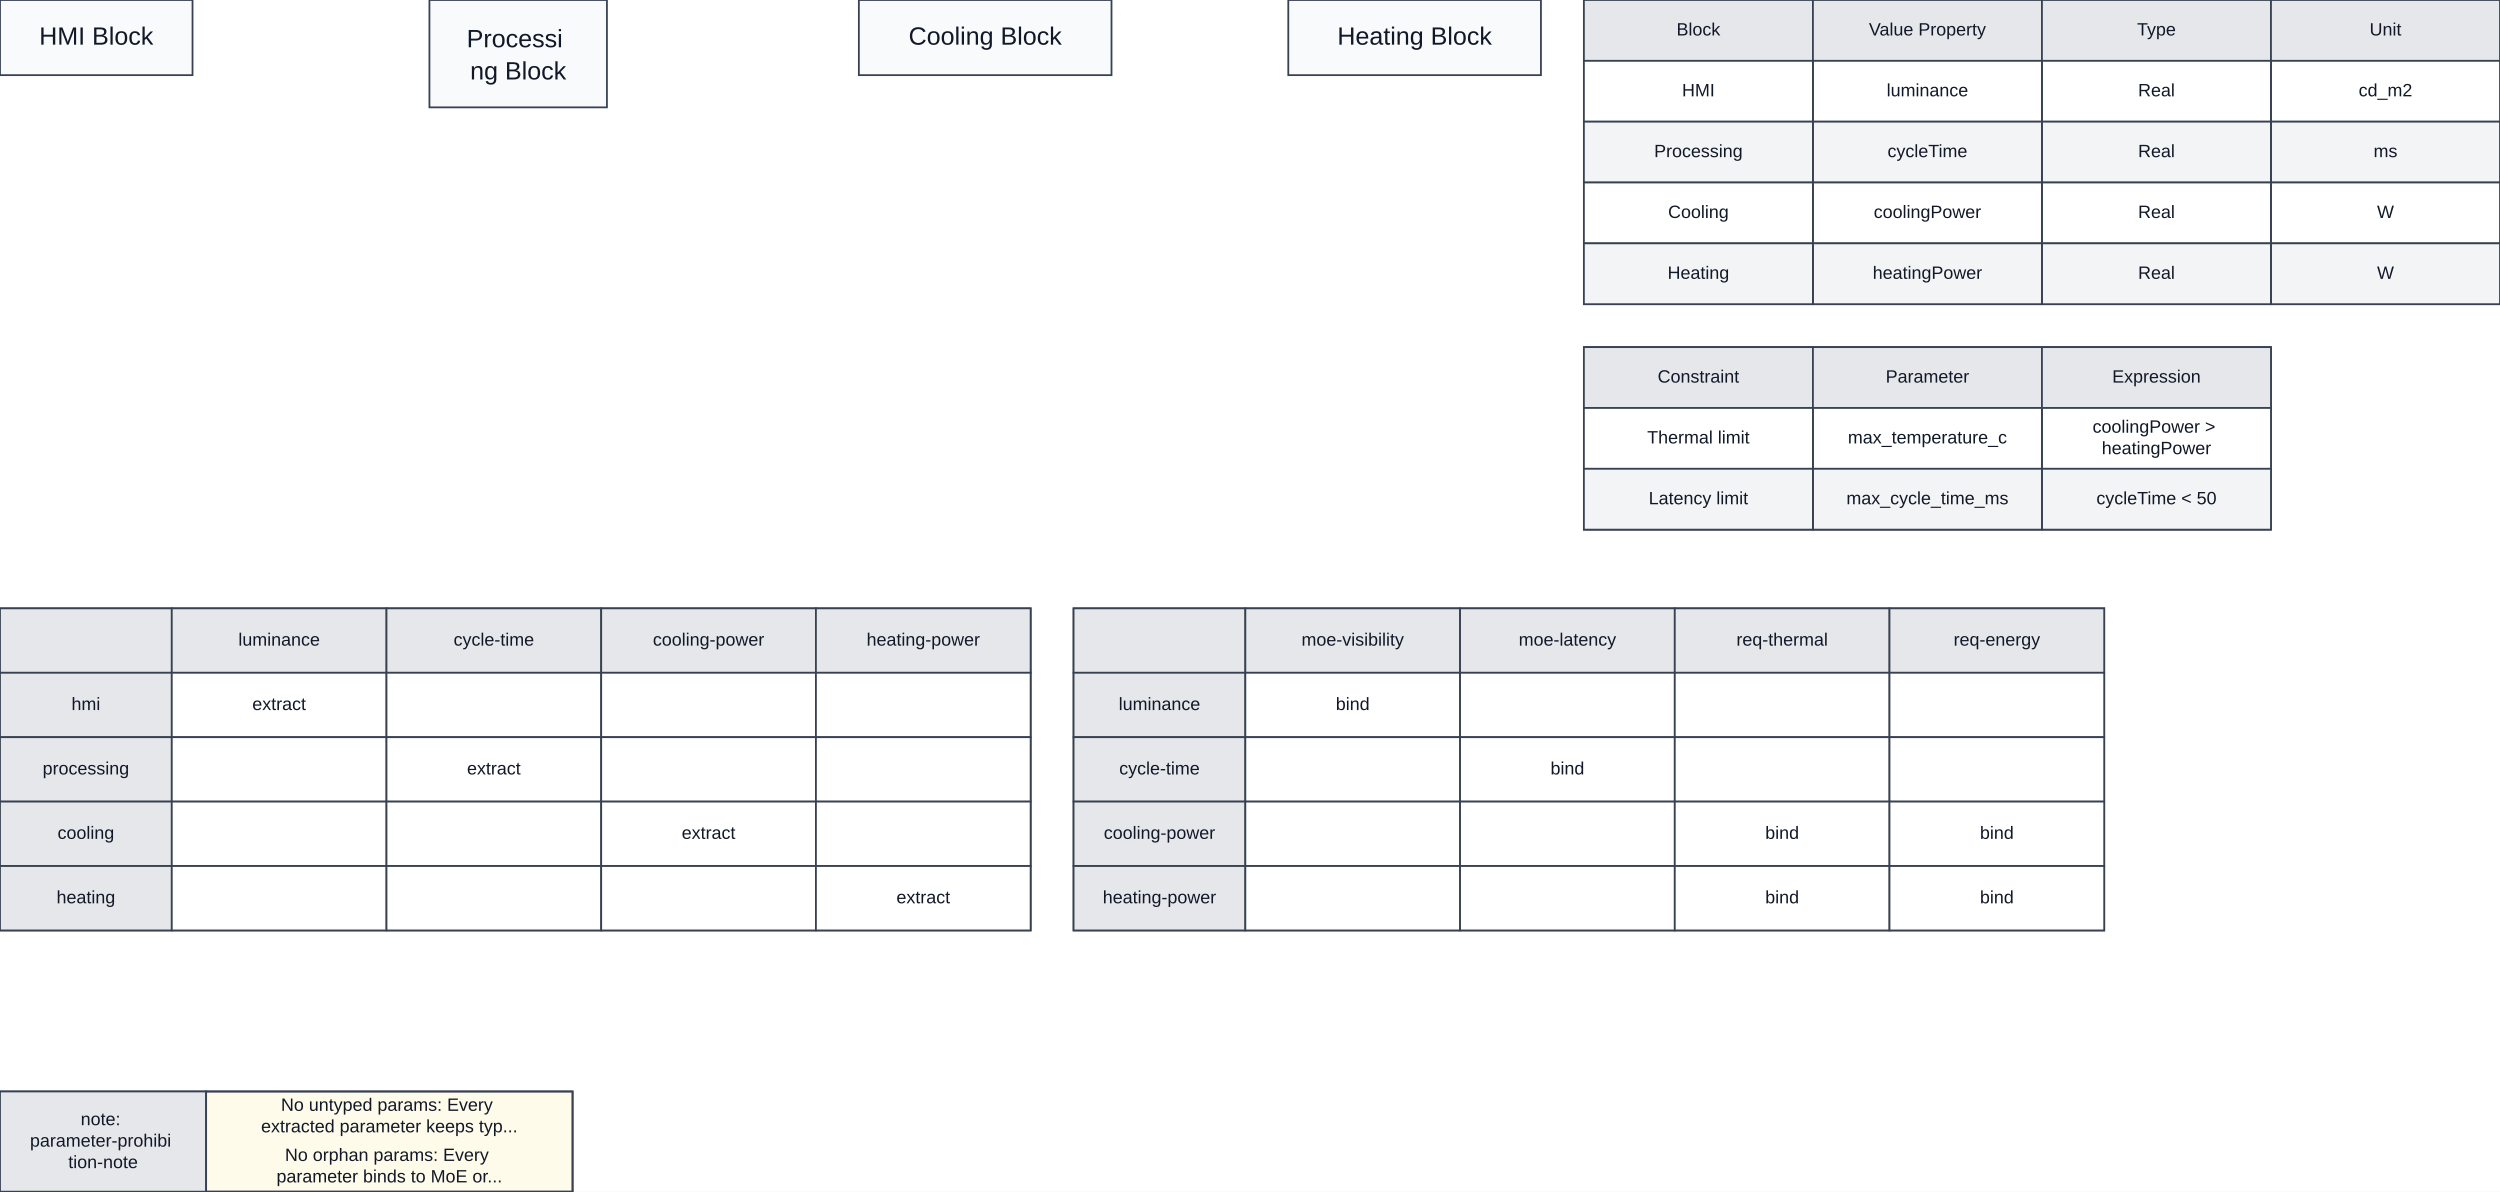
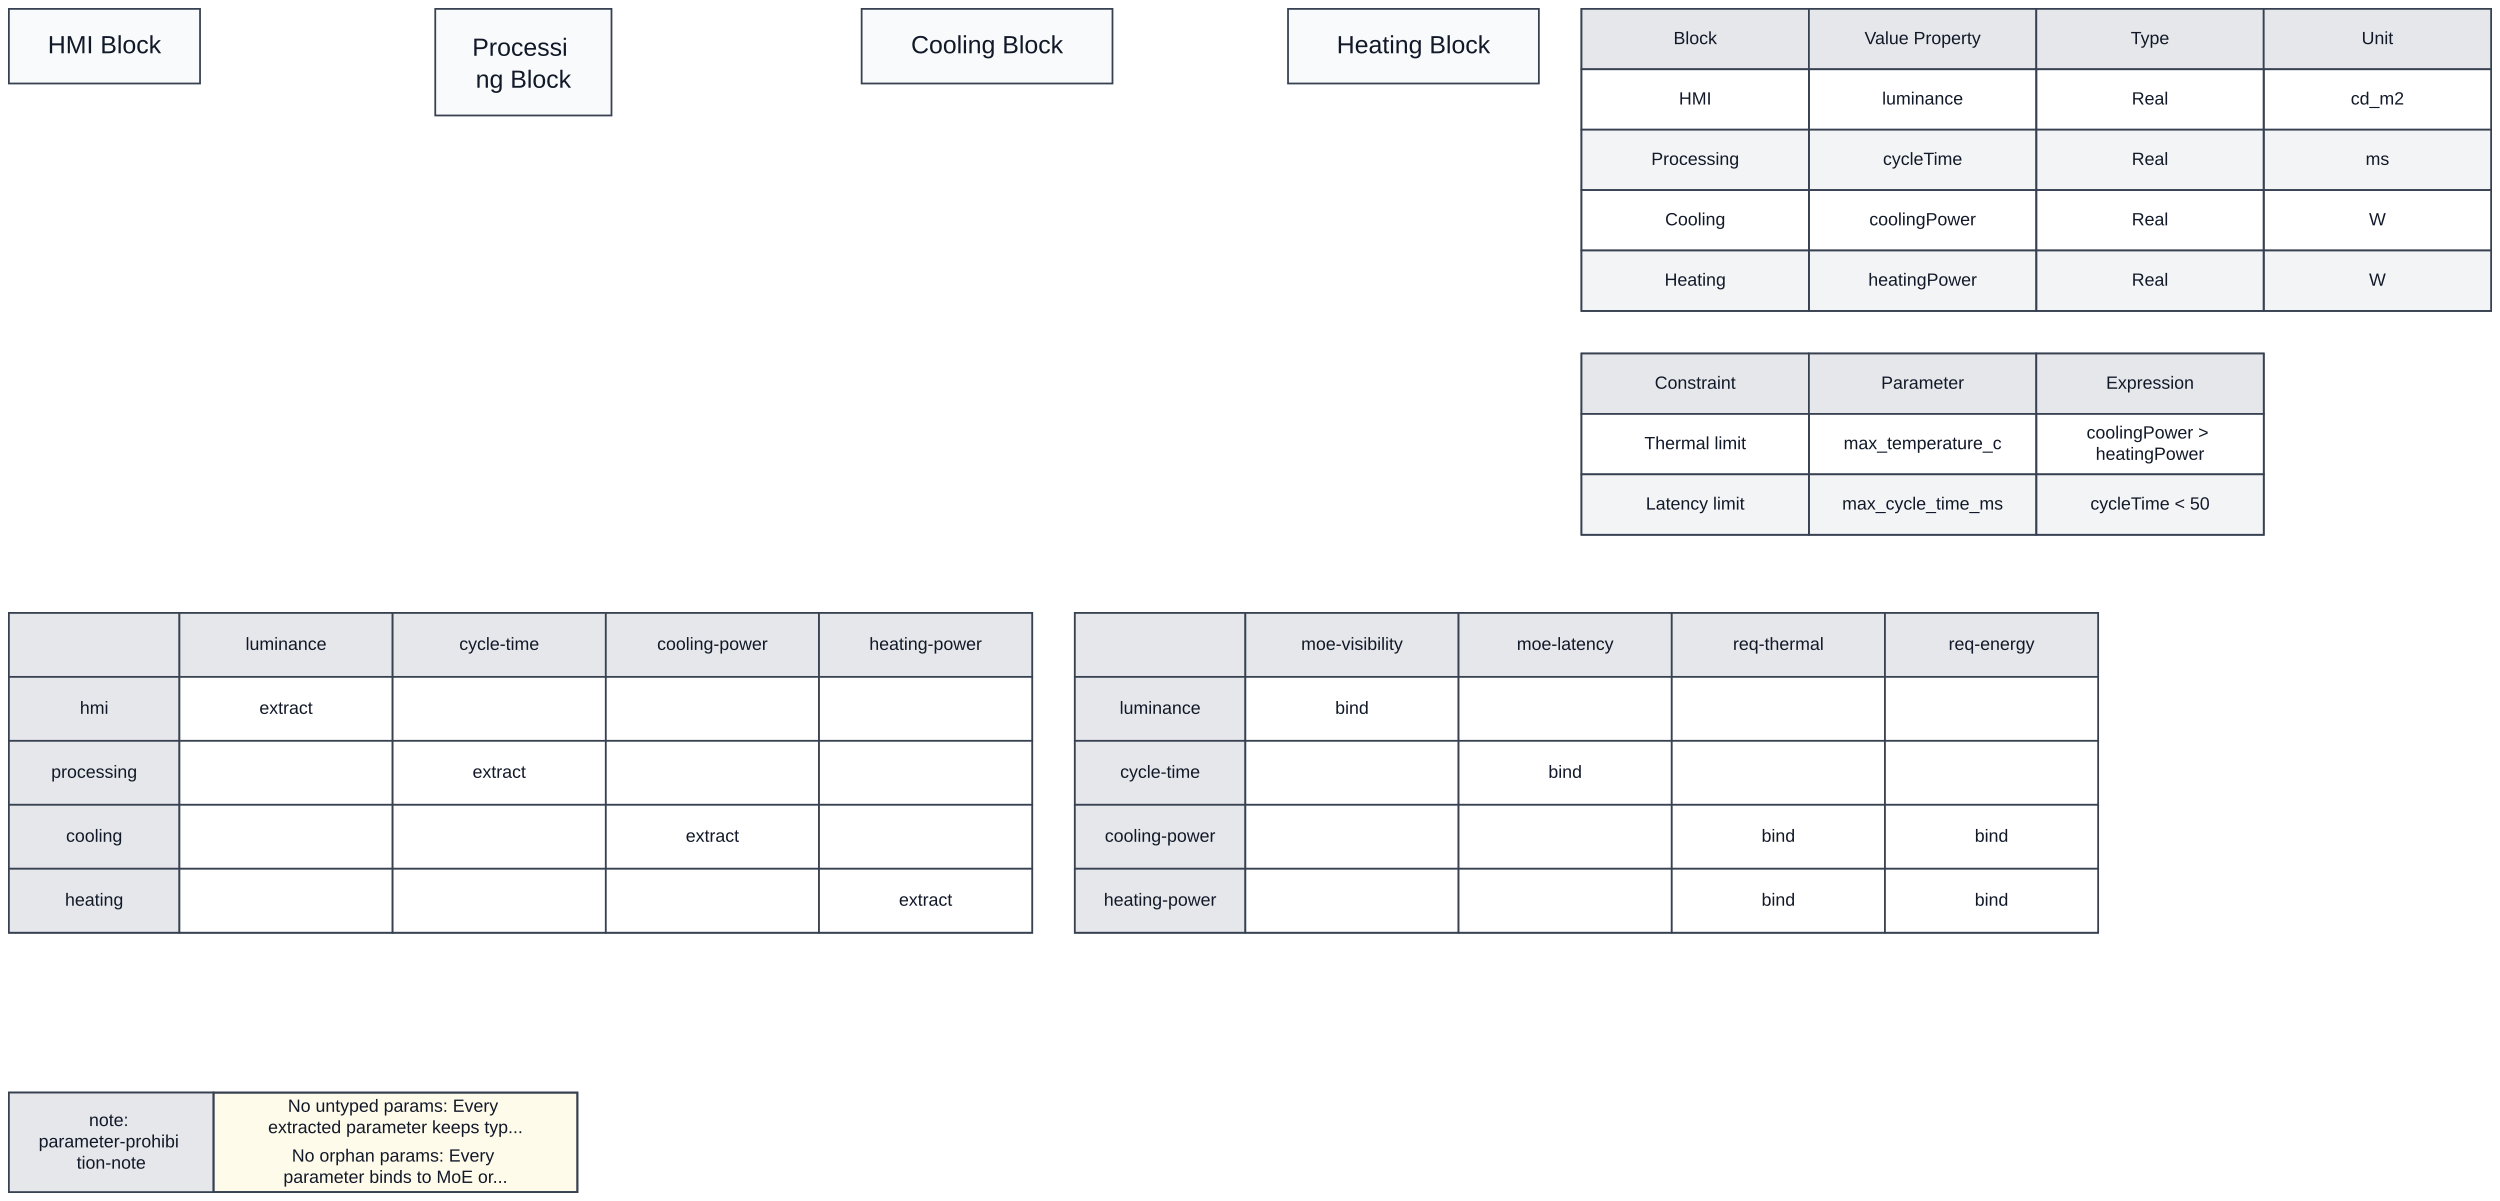
- <svg xmlns="http://www.w3.org/2000/svg" role="img" viewBox="120 80 1397.2 666">
-   <rect class="background" x="120" y="80" width="1397.2" height="666" fill="#ffffff" />
+ <svg xmlns="http://www.w3.org/2000/svg" role="img" viewBox="115 75 1407.2 676">
+   <rect class="background" x="115" y="75" width="1407.2" height="676" fill="#ffffff" />
  <g class="matrix-block" data-id="structure-parameter-extraction-matrix" data-row-count="4" data-column-count="4">
    <rect class="matrix-frame" x="120" y="420" width="576" height="180" fill="#f8fafc" stroke="#374151" />
    <rect class="matrix-corner-header" x="120" y="420" width="96" height="36" fill="#e5e7eb" stroke="#374151" />
    <rect class="matrix-column-header" data-col="luminance" x="216" y="420" width="120" height="36" fill="#e5e7eb" stroke="#374151" />
    <text class="matrix-column-label" x="276" y="438" text-anchor="middle" dominant-baseline="middle" font-family="Arial, sans-serif" font-size="10" fill="#111827">luminance</text>
    <rect class="matrix-column-header" data-col="cycle-time" x="336" y="420" width="120" height="36" fill="#e5e7eb" stroke="#374151" />
    <text class="matrix-column-label" x="396" y="438" text-anchor="middle" dominant-baseline="middle" font-family="Arial, sans-serif" font-size="10" fill="#111827">cycle-time</text>
    <rect class="matrix-column-header" data-col="cooling-power" x="456" y="420" width="120" height="36" fill="#e5e7eb" stroke="#374151" />
    <text class="matrix-column-label" x="516" y="438" text-anchor="middle" dominant-baseline="middle" font-family="Arial, sans-serif" font-size="10" fill="#111827">cooling-power</text>
    <rect class="matrix-column-header" data-col="heating-power" x="576" y="420" width="120" height="36" fill="#e5e7eb" stroke="#374151" />
    <text class="matrix-column-label" x="636" y="438" text-anchor="middle" dominant-baseline="middle" font-family="Arial, sans-serif" font-size="10" fill="#111827">heating-power</text>
    <rect class="matrix-row-header" data-row="hmi" x="120" y="456" width="96" height="36" fill="#e5e7eb" stroke="#374151" />
    <text class="matrix-row-label" x="168" y="474" text-anchor="middle" dominant-baseline="middle" font-family="Arial, sans-serif" font-size="10" fill="#111827">hmi</text>
    <rect class="matrix-cell" data-row="hmi" data-col="luminance" x="216" y="456" width="120" height="36" fill="#ffffff" stroke="#374151" />
    <text class="matrix-cell-label" x="276" y="474" text-anchor="middle" dominant-baseline="middle" font-family="Arial, sans-serif" font-size="10" fill="#111827">extract</text>
    <rect class="matrix-cell" data-row="hmi" data-col="cycle-time" x="336" y="456" width="120" height="36" fill="#ffffff" stroke="#374151" />
    <text class="matrix-cell-label" x="396" y="474" text-anchor="middle" dominant-baseline="middle" font-family="Arial, sans-serif" font-size="10" fill="#111827" />
    <rect class="matrix-cell" data-row="hmi" data-col="cooling-power" x="456" y="456" width="120" height="36" fill="#ffffff" stroke="#374151" />
    <text class="matrix-cell-label" x="516" y="474" text-anchor="middle" dominant-baseline="middle" font-family="Arial, sans-serif" font-size="10" fill="#111827" />
    <rect class="matrix-cell" data-row="hmi" data-col="heating-power" x="576" y="456" width="120" height="36" fill="#ffffff" stroke="#374151" />
    <text class="matrix-cell-label" x="636" y="474" text-anchor="middle" dominant-baseline="middle" font-family="Arial, sans-serif" font-size="10" fill="#111827" />
    <rect class="matrix-row-header" data-row="processing" x="120" y="492" width="96" height="36" fill="#e5e7eb" stroke="#374151" />
    <text class="matrix-row-label" x="168" y="510" text-anchor="middle" dominant-baseline="middle" font-family="Arial, sans-serif" font-size="10" fill="#111827">processing</text>
    <rect class="matrix-cell" data-row="processing" data-col="luminance" x="216" y="492" width="120" height="36" fill="#ffffff" stroke="#374151" />
    <text class="matrix-cell-label" x="276" y="510" text-anchor="middle" dominant-baseline="middle" font-family="Arial, sans-serif" font-size="10" fill="#111827" />
    <rect class="matrix-cell" data-row="processing" data-col="cycle-time" x="336" y="492" width="120" height="36" fill="#ffffff" stroke="#374151" />
    <text class="matrix-cell-label" x="396" y="510" text-anchor="middle" dominant-baseline="middle" font-family="Arial, sans-serif" font-size="10" fill="#111827">extract</text>
    <rect class="matrix-cell" data-row="processing" data-col="cooling-power" x="456" y="492" width="120" height="36" fill="#ffffff" stroke="#374151" />
    <text class="matrix-cell-label" x="516" y="510" text-anchor="middle" dominant-baseline="middle" font-family="Arial, sans-serif" font-size="10" fill="#111827" />
    <rect class="matrix-cell" data-row="processing" data-col="heating-power" x="576" y="492" width="120" height="36" fill="#ffffff" stroke="#374151" />
    <text class="matrix-cell-label" x="636" y="510" text-anchor="middle" dominant-baseline="middle" font-family="Arial, sans-serif" font-size="10" fill="#111827" />
    <rect class="matrix-row-header" data-row="cooling" x="120" y="528" width="96" height="36" fill="#e5e7eb" stroke="#374151" />
    <text class="matrix-row-label" x="168" y="546" text-anchor="middle" dominant-baseline="middle" font-family="Arial, sans-serif" font-size="10" fill="#111827">cooling</text>
    <rect class="matrix-cell" data-row="cooling" data-col="luminance" x="216" y="528" width="120" height="36" fill="#ffffff" stroke="#374151" />
    <text class="matrix-cell-label" x="276" y="546" text-anchor="middle" dominant-baseline="middle" font-family="Arial, sans-serif" font-size="10" fill="#111827" />
    <rect class="matrix-cell" data-row="cooling" data-col="cycle-time" x="336" y="528" width="120" height="36" fill="#ffffff" stroke="#374151" />
    <text class="matrix-cell-label" x="396" y="546" text-anchor="middle" dominant-baseline="middle" font-family="Arial, sans-serif" font-size="10" fill="#111827" />
    <rect class="matrix-cell" data-row="cooling" data-col="cooling-power" x="456" y="528" width="120" height="36" fill="#ffffff" stroke="#374151" />
    <text class="matrix-cell-label" x="516" y="546" text-anchor="middle" dominant-baseline="middle" font-family="Arial, sans-serif" font-size="10" fill="#111827">extract</text>
    <rect class="matrix-cell" data-row="cooling" data-col="heating-power" x="576" y="528" width="120" height="36" fill="#ffffff" stroke="#374151" />
    <text class="matrix-cell-label" x="636" y="546" text-anchor="middle" dominant-baseline="middle" font-family="Arial, sans-serif" font-size="10" fill="#111827" />
    <rect class="matrix-row-header" data-row="heating" x="120" y="564" width="96" height="36" fill="#e5e7eb" stroke="#374151" />
    <text class="matrix-row-label" x="168" y="582" text-anchor="middle" dominant-baseline="middle" font-family="Arial, sans-serif" font-size="10" fill="#111827">heating</text>
    <rect class="matrix-cell" data-row="heating" data-col="luminance" x="216" y="564" width="120" height="36" fill="#ffffff" stroke="#374151" />
    <text class="matrix-cell-label" x="276" y="582" text-anchor="middle" dominant-baseline="middle" font-family="Arial, sans-serif" font-size="10" fill="#111827" />
    <rect class="matrix-cell" data-row="heating" data-col="cycle-time" x="336" y="564" width="120" height="36" fill="#ffffff" stroke="#374151" />
    <text class="matrix-cell-label" x="396" y="582" text-anchor="middle" dominant-baseline="middle" font-family="Arial, sans-serif" font-size="10" fill="#111827" />
    <rect class="matrix-cell" data-row="heating" data-col="cooling-power" x="456" y="564" width="120" height="36" fill="#ffffff" stroke="#374151" />
    <text class="matrix-cell-label" x="516" y="582" text-anchor="middle" dominant-baseline="middle" font-family="Arial, sans-serif" font-size="10" fill="#111827" />
    <rect class="matrix-cell" data-row="heating" data-col="heating-power" x="576" y="564" width="120" height="36" fill="#ffffff" stroke="#374151" />
    <text class="matrix-cell-label" x="636" y="582" text-anchor="middle" dominant-baseline="middle" font-family="Arial, sans-serif" font-size="10" fill="#111827">extract</text>
  </g>
  <g class="matrix-block" data-id="parameter-moe-requirement-binding-matrix" data-row-count="4" data-column-count="4">
    <rect class="matrix-frame" x="720" y="420" width="576" height="180" fill="#f8fafc" stroke="#374151" />
    <rect class="matrix-corner-header" x="720" y="420" width="96" height="36" fill="#e5e7eb" stroke="#374151" />
    <rect class="matrix-column-header" data-col="moe-visibility" x="816" y="420" width="120" height="36" fill="#e5e7eb" stroke="#374151" />
    <text class="matrix-column-label" x="876" y="438" text-anchor="middle" dominant-baseline="middle" font-family="Arial, sans-serif" font-size="10" fill="#111827">moe-visibility</text>
    <rect class="matrix-column-header" data-col="moe-latency" x="936" y="420" width="120" height="36" fill="#e5e7eb" stroke="#374151" />
    <text class="matrix-column-label" x="996" y="438" text-anchor="middle" dominant-baseline="middle" font-family="Arial, sans-serif" font-size="10" fill="#111827">moe-latency</text>
    <rect class="matrix-column-header" data-col="req-thermal" x="1056" y="420" width="120" height="36" fill="#e5e7eb" stroke="#374151" />
    <text class="matrix-column-label" x="1116" y="438" text-anchor="middle" dominant-baseline="middle" font-family="Arial, sans-serif" font-size="10" fill="#111827">req-thermal</text>
    <rect class="matrix-column-header" data-col="req-energy" x="1176" y="420" width="120" height="36" fill="#e5e7eb" stroke="#374151" />
    <text class="matrix-column-label" x="1236" y="438" text-anchor="middle" dominant-baseline="middle" font-family="Arial, sans-serif" font-size="10" fill="#111827">req-energy</text>
    <rect class="matrix-row-header" data-row="luminance" x="720" y="456" width="96" height="36" fill="#e5e7eb" stroke="#374151" />
    <text class="matrix-row-label" x="768" y="474" text-anchor="middle" dominant-baseline="middle" font-family="Arial, sans-serif" font-size="10" fill="#111827">luminance</text>
    <rect class="matrix-cell" data-row="luminance" data-col="moe-visibility" x="816" y="456" width="120" height="36" fill="#ffffff" stroke="#374151" />
    <text class="matrix-cell-label" x="876" y="474" text-anchor="middle" dominant-baseline="middle" font-family="Arial, sans-serif" font-size="10" fill="#111827">bind</text>
    <rect class="matrix-cell" data-row="luminance" data-col="moe-latency" x="936" y="456" width="120" height="36" fill="#ffffff" stroke="#374151" />
    <text class="matrix-cell-label" x="996" y="474" text-anchor="middle" dominant-baseline="middle" font-family="Arial, sans-serif" font-size="10" fill="#111827" />
    <rect class="matrix-cell" data-row="luminance" data-col="req-thermal" x="1056" y="456" width="120" height="36" fill="#ffffff" stroke="#374151" />
    <text class="matrix-cell-label" x="1116" y="474" text-anchor="middle" dominant-baseline="middle" font-family="Arial, sans-serif" font-size="10" fill="#111827" />
    <rect class="matrix-cell" data-row="luminance" data-col="req-energy" x="1176" y="456" width="120" height="36" fill="#ffffff" stroke="#374151" />
    <text class="matrix-cell-label" x="1236" y="474" text-anchor="middle" dominant-baseline="middle" font-family="Arial, sans-serif" font-size="10" fill="#111827" />
    <rect class="matrix-row-header" data-row="cycle-time" x="720" y="492" width="96" height="36" fill="#e5e7eb" stroke="#374151" />
    <text class="matrix-row-label" x="768" y="510" text-anchor="middle" dominant-baseline="middle" font-family="Arial, sans-serif" font-size="10" fill="#111827">cycle-time</text>
    <rect class="matrix-cell" data-row="cycle-time" data-col="moe-visibility" x="816" y="492" width="120" height="36" fill="#ffffff" stroke="#374151" />
    <text class="matrix-cell-label" x="876" y="510" text-anchor="middle" dominant-baseline="middle" font-family="Arial, sans-serif" font-size="10" fill="#111827" />
    <rect class="matrix-cell" data-row="cycle-time" data-col="moe-latency" x="936" y="492" width="120" height="36" fill="#ffffff" stroke="#374151" />
    <text class="matrix-cell-label" x="996" y="510" text-anchor="middle" dominant-baseline="middle" font-family="Arial, sans-serif" font-size="10" fill="#111827">bind</text>
    <rect class="matrix-cell" data-row="cycle-time" data-col="req-thermal" x="1056" y="492" width="120" height="36" fill="#ffffff" stroke="#374151" />
    <text class="matrix-cell-label" x="1116" y="510" text-anchor="middle" dominant-baseline="middle" font-family="Arial, sans-serif" font-size="10" fill="#111827" />
    <rect class="matrix-cell" data-row="cycle-time" data-col="req-energy" x="1176" y="492" width="120" height="36" fill="#ffffff" stroke="#374151" />
    <text class="matrix-cell-label" x="1236" y="510" text-anchor="middle" dominant-baseline="middle" font-family="Arial, sans-serif" font-size="10" fill="#111827" />
    <rect class="matrix-row-header" data-row="cooling-power" x="720" y="528" width="96" height="36" fill="#e5e7eb" stroke="#374151" />
    <text class="matrix-row-label" x="768" y="546" text-anchor="middle" dominant-baseline="middle" font-family="Arial, sans-serif" font-size="10" fill="#111827">cooling-power</text>
    <rect class="matrix-cell" data-row="cooling-power" data-col="moe-visibility" x="816" y="528" width="120" height="36" fill="#ffffff" stroke="#374151" />
    <text class="matrix-cell-label" x="876" y="546" text-anchor="middle" dominant-baseline="middle" font-family="Arial, sans-serif" font-size="10" fill="#111827" />
    <rect class="matrix-cell" data-row="cooling-power" data-col="moe-latency" x="936" y="528" width="120" height="36" fill="#ffffff" stroke="#374151" />
    <text class="matrix-cell-label" x="996" y="546" text-anchor="middle" dominant-baseline="middle" font-family="Arial, sans-serif" font-size="10" fill="#111827" />
    <rect class="matrix-cell" data-row="cooling-power" data-col="req-thermal" x="1056" y="528" width="120" height="36" fill="#ffffff" stroke="#374151" />
    <text class="matrix-cell-label" x="1116" y="546" text-anchor="middle" dominant-baseline="middle" font-family="Arial, sans-serif" font-size="10" fill="#111827">bind</text>
    <rect class="matrix-cell" data-row="cooling-power" data-col="req-energy" x="1176" y="528" width="120" height="36" fill="#ffffff" stroke="#374151" />
    <text class="matrix-cell-label" x="1236" y="546" text-anchor="middle" dominant-baseline="middle" font-family="Arial, sans-serif" font-size="10" fill="#111827">bind</text>
    <rect class="matrix-row-header" data-row="heating-power" x="720" y="564" width="96" height="36" fill="#e5e7eb" stroke="#374151" />
    <text class="matrix-row-label" x="768" y="582" text-anchor="middle" dominant-baseline="middle" font-family="Arial, sans-serif" font-size="10" fill="#111827">heating-power</text>
    <rect class="matrix-cell" data-row="heating-power" data-col="moe-visibility" x="816" y="564" width="120" height="36" fill="#ffffff" stroke="#374151" />
    <text class="matrix-cell-label" x="876" y="582" text-anchor="middle" dominant-baseline="middle" font-family="Arial, sans-serif" font-size="10" fill="#111827" />
    <rect class="matrix-cell" data-row="heating-power" data-col="moe-latency" x="936" y="564" width="120" height="36" fill="#ffffff" stroke="#374151" />
    <text class="matrix-cell-label" x="996" y="582" text-anchor="middle" dominant-baseline="middle" font-family="Arial, sans-serif" font-size="10" fill="#111827" />
    <rect class="matrix-cell" data-row="heating-power" data-col="req-thermal" x="1056" y="564" width="120" height="36" fill="#ffffff" stroke="#374151" />
    <text class="matrix-cell-label" x="1116" y="582" text-anchor="middle" dominant-baseline="middle" font-family="Arial, sans-serif" font-size="10" fill="#111827">bind</text>
    <rect class="matrix-cell" data-row="heating-power" data-col="req-energy" x="1176" y="564" width="120" height="36" fill="#ffffff" stroke="#374151" />
    <text class="matrix-cell-label" x="1236" y="582" text-anchor="middle" dominant-baseline="middle" font-family="Arial, sans-serif" font-size="10" fill="#111827">bind</text>
  </g>
  <g class="table-block" data-id="block-value-properties-table" data-row-count="4" data-column-count="4">
    <rect class="table-frame" x="1005.2" y="80" width="512" height="170" fill="#f8fafc" stroke="#374151" />
    <g class="table-header" data-column-count="4">
      <rect class="table-header-cell" data-col="block" x="1005.2" y="80" width="128" height="34" fill="#e5e7eb" stroke="#374151" />
      <text class="table-header-label" x="1069.2" y="97" text-anchor="middle" dominant-baseline="middle" font-family="Arial, sans-serif" font-size="10" fill="#111827">Block</text>
      <rect class="table-header-cell" data-col="property" x="1133.2" y="80" width="128" height="34" fill="#e5e7eb" stroke="#374151" />
      <text class="table-header-label" x="1197.2" y="97" text-anchor="middle" dominant-baseline="middle" font-family="Arial, sans-serif" font-size="10" fill="#111827">Value Property</text>
      <rect class="table-header-cell" data-col="type" x="1261.2" y="80" width="128" height="34" fill="#e5e7eb" stroke="#374151" />
      <text class="table-header-label" x="1325.2" y="97" text-anchor="middle" dominant-baseline="middle" font-family="Arial, sans-serif" font-size="10" fill="#111827">Type</text>
      <rect class="table-header-cell" data-col="unit" x="1389.2" y="80" width="128" height="34" fill="#e5e7eb" stroke="#374151" />
      <text class="table-header-label" x="1453.2" y="97" text-anchor="middle" dominant-baseline="middle" font-family="Arial, sans-serif" font-size="10" fill="#111827">Unit</text>
    </g>
    <g class="table-row table-row-even" data-row="hmi-luminance">
      <rect class="table-row-even" data-row="hmi-luminance" x="1005.2" y="114" width="512" height="34" fill="#ffffff" stroke="none" />
      <rect class="table-cell" data-col="block" x="1005.2" y="114" width="128" height="34" fill="transparent" stroke="#374151" />
      <text class="table-cell-label" x="1069.2" y="131" text-anchor="middle" dominant-baseline="middle" font-family="Arial, sans-serif" font-size="10" fill="#111827">HMI</text>
      <rect class="table-cell" data-col="property" x="1133.2" y="114" width="128" height="34" fill="transparent" stroke="#374151" />
      <text class="table-cell-label" x="1197.2" y="131" text-anchor="middle" dominant-baseline="middle" font-family="Arial, sans-serif" font-size="10" fill="#111827">luminance</text>
      <rect class="table-cell" data-col="type" x="1261.2" y="114" width="128" height="34" fill="transparent" stroke="#374151" />
      <text class="table-cell-label" x="1325.2" y="131" text-anchor="middle" dominant-baseline="middle" font-family="Arial, sans-serif" font-size="10" fill="#111827">Real</text>
      <rect class="table-cell" data-col="unit" x="1389.2" y="114" width="128" height="34" fill="transparent" stroke="#374151" />
      <text class="table-cell-label" x="1453.2" y="131" text-anchor="middle" dominant-baseline="middle" font-family="Arial, sans-serif" font-size="10" fill="#111827">cd_m2</text>
    </g>
    <g class="table-row table-row-odd" data-row="processing-cycle-time">
      <rect class="table-row-odd" data-row="processing-cycle-time" x="1005.2" y="148" width="512" height="34" fill="#f3f4f6" stroke="none" />
      <rect class="table-cell" data-col="block" x="1005.2" y="148" width="128" height="34" fill="transparent" stroke="#374151" />
      <text class="table-cell-label" x="1069.2" y="165" text-anchor="middle" dominant-baseline="middle" font-family="Arial, sans-serif" font-size="10" fill="#111827">Processing</text>
      <rect class="table-cell" data-col="property" x="1133.2" y="148" width="128" height="34" fill="transparent" stroke="#374151" />
      <text class="table-cell-label" x="1197.2" y="165" text-anchor="middle" dominant-baseline="middle" font-family="Arial, sans-serif" font-size="10" fill="#111827">cycleTime</text>
      <rect class="table-cell" data-col="type" x="1261.2" y="148" width="128" height="34" fill="transparent" stroke="#374151" />
      <text class="table-cell-label" x="1325.2" y="165" text-anchor="middle" dominant-baseline="middle" font-family="Arial, sans-serif" font-size="10" fill="#111827">Real</text>
      <rect class="table-cell" data-col="unit" x="1389.2" y="148" width="128" height="34" fill="transparent" stroke="#374151" />
      <text class="table-cell-label" x="1453.2" y="165" text-anchor="middle" dominant-baseline="middle" font-family="Arial, sans-serif" font-size="10" fill="#111827">ms</text>
    </g>
    <g class="table-row table-row-even" data-row="cooling-power">
      <rect class="table-row-even" data-row="cooling-power" x="1005.2" y="182" width="512" height="34" fill="#ffffff" stroke="none" />
      <rect class="table-cell" data-col="block" x="1005.2" y="182" width="128" height="34" fill="transparent" stroke="#374151" />
      <text class="table-cell-label" x="1069.2" y="199" text-anchor="middle" dominant-baseline="middle" font-family="Arial, sans-serif" font-size="10" fill="#111827">Cooling</text>
      <rect class="table-cell" data-col="property" x="1133.2" y="182" width="128" height="34" fill="transparent" stroke="#374151" />
      <text class="table-cell-label" x="1197.2" y="199" text-anchor="middle" dominant-baseline="middle" font-family="Arial, sans-serif" font-size="10" fill="#111827">coolingPower</text>
      <rect class="table-cell" data-col="type" x="1261.2" y="182" width="128" height="34" fill="transparent" stroke="#374151" />
      <text class="table-cell-label" x="1325.2" y="199" text-anchor="middle" dominant-baseline="middle" font-family="Arial, sans-serif" font-size="10" fill="#111827">Real</text>
      <rect class="table-cell" data-col="unit" x="1389.2" y="182" width="128" height="34" fill="transparent" stroke="#374151" />
      <text class="table-cell-label" x="1453.2" y="199" text-anchor="middle" dominant-baseline="middle" font-family="Arial, sans-serif" font-size="10" fill="#111827">W</text>
    </g>
    <g class="table-row table-row-odd" data-row="heating-power">
      <rect class="table-row-odd" data-row="heating-power" x="1005.2" y="216" width="512" height="34" fill="#f3f4f6" stroke="none" />
      <rect class="table-cell" data-col="block" x="1005.2" y="216" width="128" height="34" fill="transparent" stroke="#374151" />
      <text class="table-cell-label" x="1069.2" y="233" text-anchor="middle" dominant-baseline="middle" font-family="Arial, sans-serif" font-size="10" fill="#111827">Heating</text>
      <rect class="table-cell" data-col="property" x="1133.2" y="216" width="128" height="34" fill="transparent" stroke="#374151" />
      <text class="table-cell-label" x="1197.2" y="233" text-anchor="middle" dominant-baseline="middle" font-family="Arial, sans-serif" font-size="10" fill="#111827">heatingPower</text>
      <rect class="table-cell" data-col="type" x="1261.2" y="216" width="128" height="34" fill="transparent" stroke="#374151" />
      <text class="table-cell-label" x="1325.2" y="233" text-anchor="middle" dominant-baseline="middle" font-family="Arial, sans-serif" font-size="10" fill="#111827">Real</text>
      <rect class="table-cell" data-col="unit" x="1389.2" y="216" width="128" height="34" fill="transparent" stroke="#374151" />
      <text class="table-cell-label" x="1453.2" y="233" text-anchor="middle" dominant-baseline="middle" font-family="Arial, sans-serif" font-size="10" fill="#111827">W</text>
    </g>
  </g>
  <g class="table-block" data-id="constraint-params-table" data-row-count="2" data-column-count="3">
    <rect class="table-frame" x="1005.2" y="274" width="384" height="102" fill="#f8fafc" stroke="#374151" />
    <g class="table-header" data-column-count="3">
      <rect class="table-header-cell" data-col="constraint" x="1005.2" y="274" width="128" height="34" fill="#e5e7eb" stroke="#374151" />
      <text class="table-header-label" x="1069.2" y="291" text-anchor="middle" dominant-baseline="middle" font-family="Arial, sans-serif" font-size="10" fill="#111827">Constraint</text>
      <rect class="table-header-cell" data-col="parameter" x="1133.2" y="274" width="128" height="34" fill="#e5e7eb" stroke="#374151" />
      <text class="table-header-label" x="1197.2" y="291" text-anchor="middle" dominant-baseline="middle" font-family="Arial, sans-serif" font-size="10" fill="#111827">Parameter</text>
      <rect class="table-header-cell" data-col="expression" x="1261.2" y="274" width="128" height="34" fill="#e5e7eb" stroke="#374151" />
      <text class="table-header-label" x="1325.2" y="291" text-anchor="middle" dominant-baseline="middle" font-family="Arial, sans-serif" font-size="10" fill="#111827">Expression</text>
    </g>
    <g class="table-row table-row-even" data-row="thermal-limit">
      <rect class="table-row-even" data-row="thermal-limit" x="1005.2" y="308" width="384" height="34" fill="#ffffff" stroke="none" />
      <rect class="table-cell" data-col="constraint" x="1005.2" y="308" width="128" height="34" fill="transparent" stroke="#374151" />
      <text class="table-cell-label" x="1069.2" y="325" text-anchor="middle" dominant-baseline="middle" font-family="Arial, sans-serif" font-size="10" fill="#111827">Thermal limit</text>
      <rect class="table-cell" data-col="parameter" x="1133.2" y="308" width="128" height="34" fill="transparent" stroke="#374151" />
      <text class="table-cell-label" x="1197.2" y="325" text-anchor="middle" dominant-baseline="middle" font-family="Arial, sans-serif" font-size="10" fill="#111827">max_temperature_c</text>
      <rect class="table-cell" data-col="expression" x="1261.2" y="308" width="128" height="34" fill="transparent" stroke="#374151" />
      <text class="table-cell-label" x="1325.2" y="319" text-anchor="middle" dominant-baseline="middle" font-family="Arial, sans-serif" font-size="10" fill="#111827">
        <tspan x="1325.2" y="319">coolingPower &gt;</tspan>
        <tspan x="1325.2" y="331">heatingPower</tspan>
      </text>
    </g>
    <g class="table-row table-row-odd" data-row="latency-limit">
      <rect class="table-row-odd" data-row="latency-limit" x="1005.2" y="342" width="384" height="34" fill="#f3f4f6" stroke="none" />
      <rect class="table-cell" data-col="constraint" x="1005.2" y="342" width="128" height="34" fill="transparent" stroke="#374151" />
      <text class="table-cell-label" x="1069.2" y="359" text-anchor="middle" dominant-baseline="middle" font-family="Arial, sans-serif" font-size="10" fill="#111827">Latency limit</text>
      <rect class="table-cell" data-col="parameter" x="1133.2" y="342" width="128" height="34" fill="transparent" stroke="#374151" />
      <text class="table-cell-label" x="1197.2" y="359" text-anchor="middle" dominant-baseline="middle" font-family="Arial, sans-serif" font-size="10" fill="#111827">max_cycle_time_ms</text>
      <rect class="table-cell" data-col="expression" x="1261.2" y="342" width="128" height="34" fill="transparent" stroke="#374151" />
      <text class="table-cell-label" x="1325.2" y="359" text-anchor="middle" dominant-baseline="middle" font-family="Arial, sans-serif" font-size="10" fill="#111827">cycleTime &lt; 50</text>
    </g>
  </g>
  <g class="evidence-panel evidence-panel--note" data-id="parameter-prohibition-note" data-kind="note" data-item-count="2">
    <rect class="evidence-panel-frame" x="120" y="690" width="320" height="56" fill="#fffbeb" stroke="#374151" />
    <g class="evidence-panel-title-cell">
      <rect class="evidence-panel-title-bg" x="120" y="690" width="115.2" height="56" fill="#e5e7eb" stroke="#374151" />
      <text class="evidence-panel-title" x="177.6" y="706" text-anchor="middle" dominant-baseline="middle" font-family="Arial, sans-serif" font-size="10" fill="#111827">
        <tspan x="177.6" y="706">note:</tspan>
        <tspan x="177.6" y="718">parameter-prohibi</tspan>
        <tspan x="177.6" y="730">tion-note</tspan>
      </text>
    </g>
    <g class="evidence-panel-items-cell">
      <rect class="evidence-panel-items-bg" x="235.2" y="690" width="204.8" height="56" fill="transparent" stroke="#374151" />
      <rect class="evidence-panel-item" data-item="no-untyped-params" x="235.2" y="690" width="204.8" height="28" fill="transparent" stroke="none" />
      <text class="evidence-panel-item-label" x="337.6" y="698" text-anchor="middle" dominant-baseline="middle" font-family="Arial, sans-serif" font-size="10" fill="#111827">
        <tspan x="337.6" y="698">No untyped params: Every</tspan>
        <tspan x="337.6" y="710">extracted parameter keeps typ...</tspan>
      </text>
      <rect class="evidence-panel-item" data-item="no-orphan-params" x="235.2" y="718" width="204.8" height="28" fill="transparent" stroke="none" />
      <text class="evidence-panel-item-label" x="337.6" y="726" text-anchor="middle" dominant-baseline="middle" font-family="Arial, sans-serif" font-size="10" fill="#111827">
        <tspan x="337.6" y="726">No orphan params: Every</tspan>
        <tspan x="337.6" y="738">parameter binds to MoE or...</tspan>
      </text>
    </g>
  </g>
  <rect class="node node-rectangle" data-id="structure-block-cooling" fill="#f8fafc" stroke="#374151" x="600" y="80" width="141.2" height="42" />
  <rect class="node node-rectangle" data-id="structure-block-heating" fill="#f8fafc" stroke="#374151" x="840" y="80" width="141.2" height="42" />
  <rect class="node node-rectangle" data-id="structure-block-hmi" fill="#f8fafc" stroke="#374151" x="120" y="80" width="107.6" height="42" />
  <rect class="node node-rectangle" data-id="structure-block-processing" fill="#f8fafc" stroke="#374151" x="360" y="80" width="99.2" height="60" />
  <text class="label" data-for="structure-block-cooling" data-text-surface="node-label" data-owner-id="structure-block-cooling" data-text-backend="deterministic" font-family="Arial, sans-serif" font-size="14" fill="#111827" text-anchor="middle" dominant-baseline="middle" x="670.6" y="101">Cooling Block</text>
  <text class="label" data-for="structure-block-heating" data-text-surface="node-label" data-owner-id="structure-block-heating" data-text-backend="deterministic" font-family="Arial, sans-serif" font-size="14" fill="#111827" text-anchor="middle" dominant-baseline="middle" x="910.6" y="101">Heating Block</text>
  <text class="label" data-for="structure-block-hmi" data-text-surface="node-label" data-owner-id="structure-block-hmi" data-text-backend="deterministic" font-family="Arial, sans-serif" font-size="14" fill="#111827" text-anchor="middle" dominant-baseline="middle" x="173.8" y="101">HMI Block</text>
  <text class="label" data-for="structure-block-processing" data-text-surface="node-label" data-owner-id="structure-block-processing" data-text-backend="deterministic" font-family="Arial, sans-serif" font-size="14" fill="#111827" text-anchor="middle">
    <tspan x="409.6" y="106.4">Processi</tspan>
    <tspan x="409.6" y="124.4">ng Block</tspan>
  </text>
</svg>
